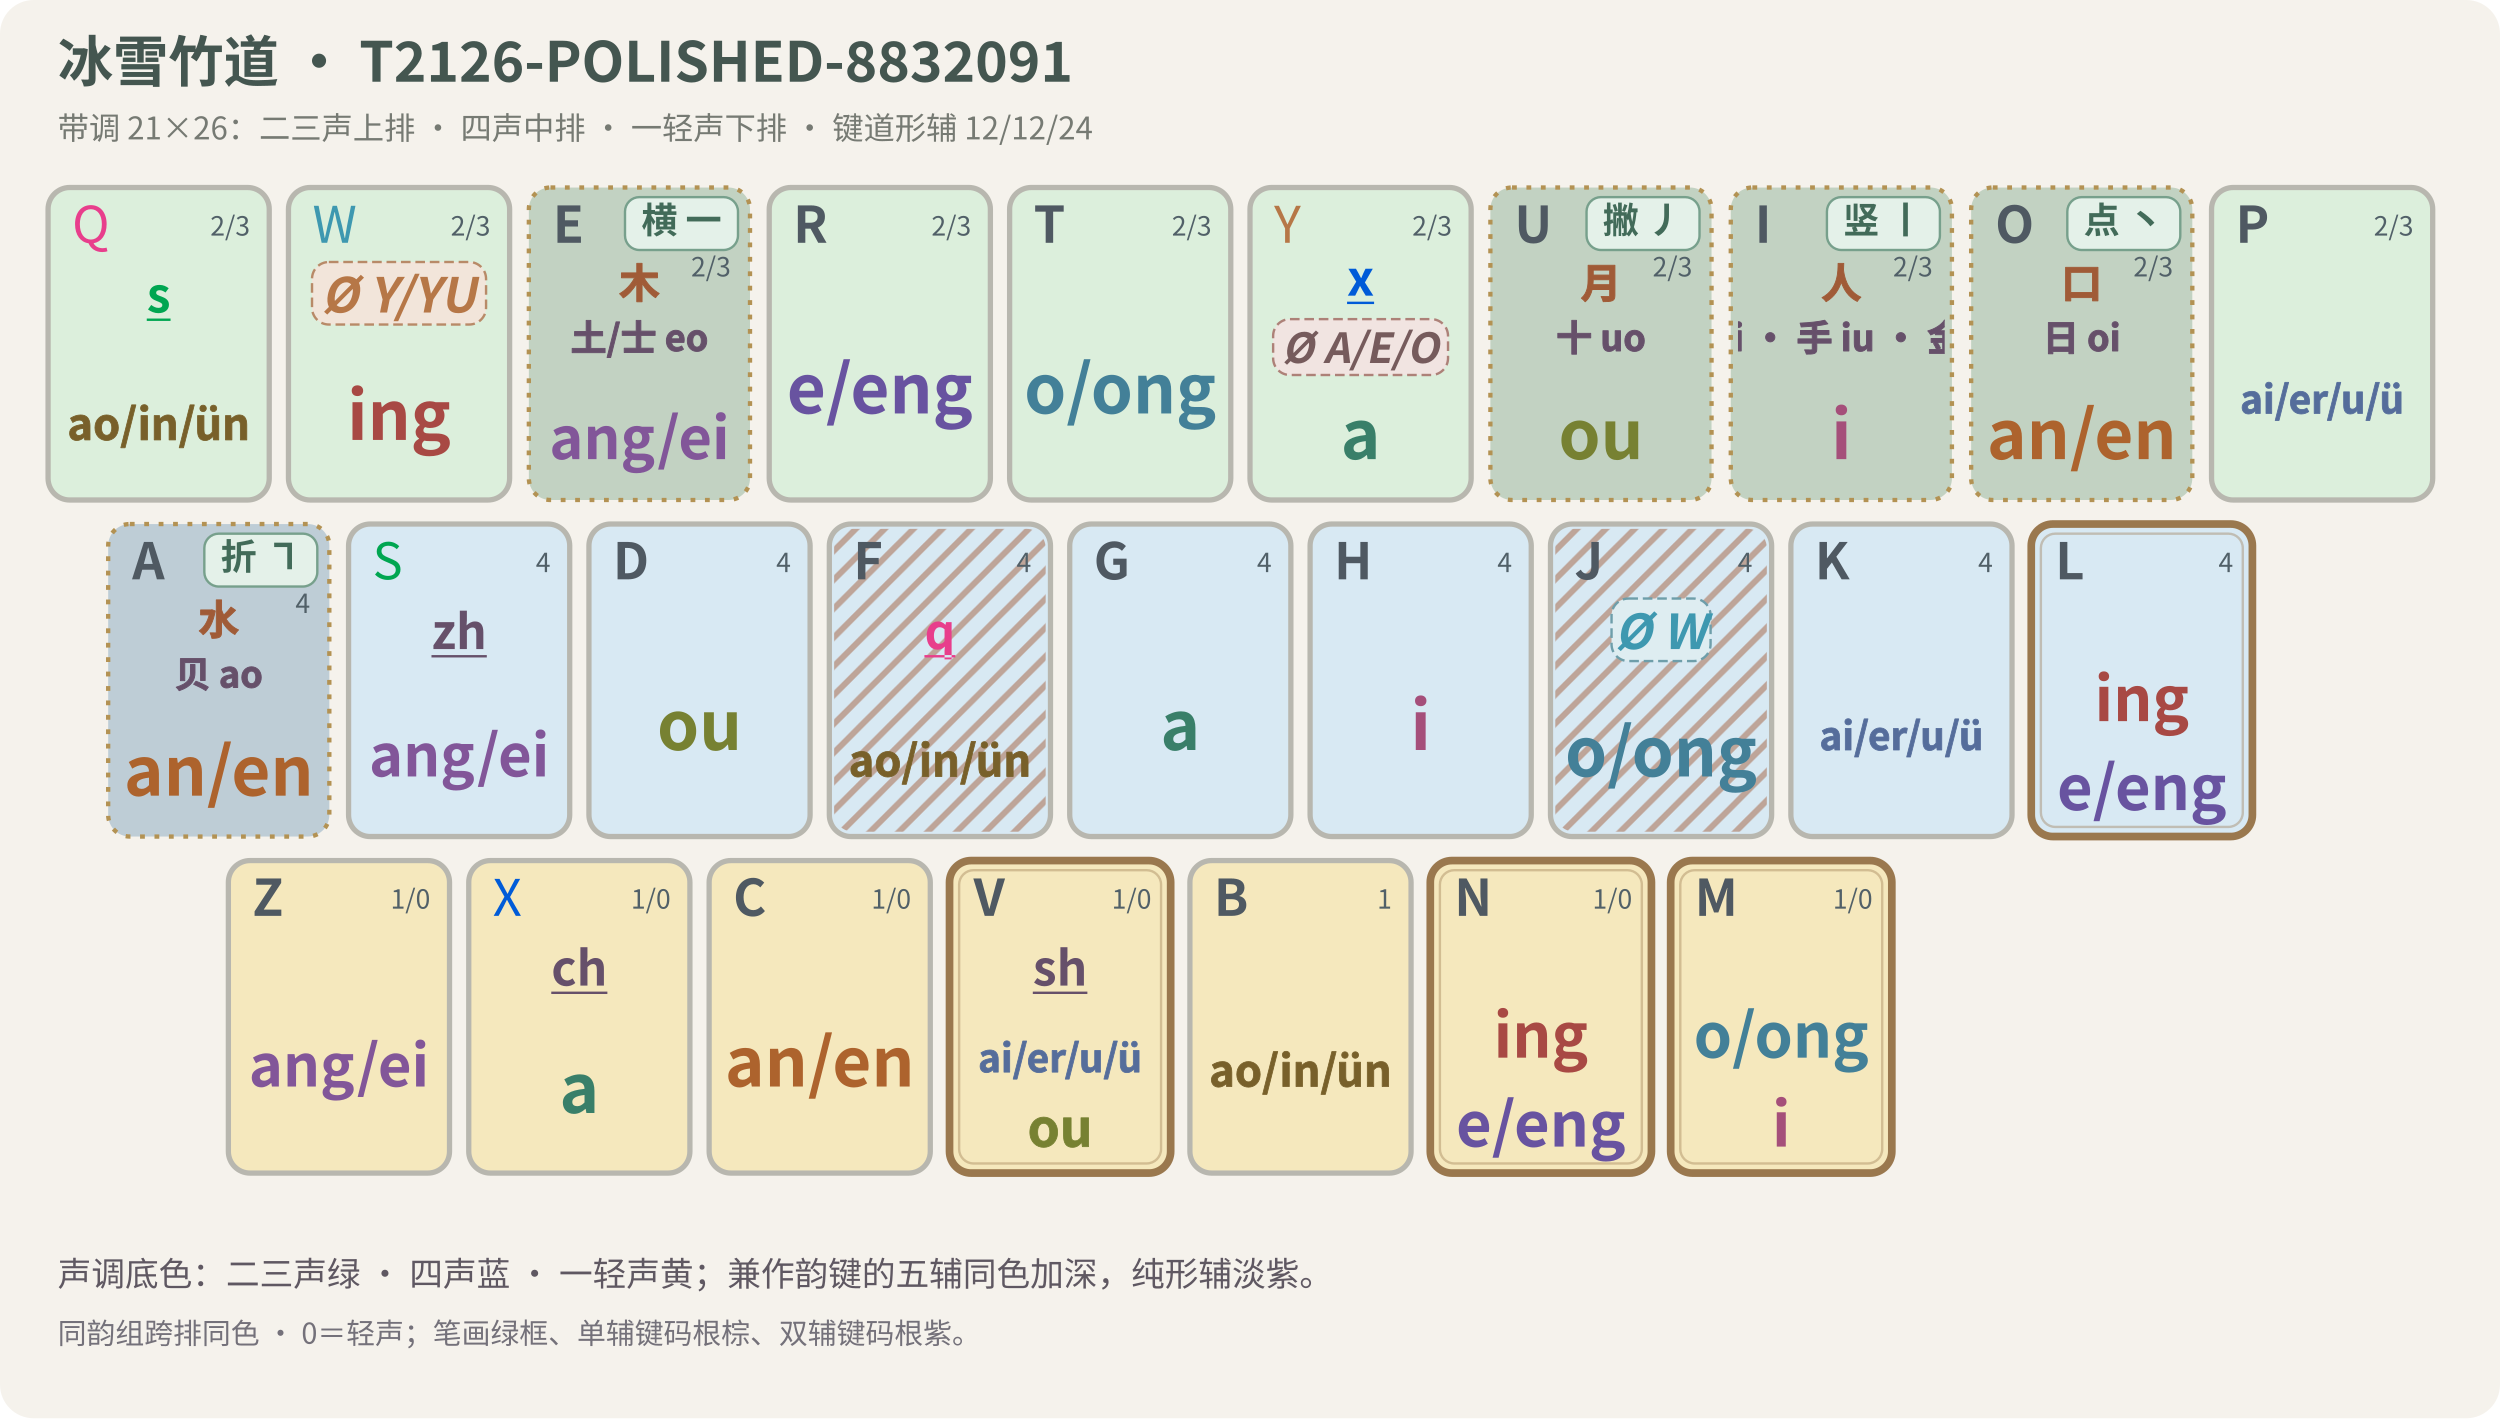
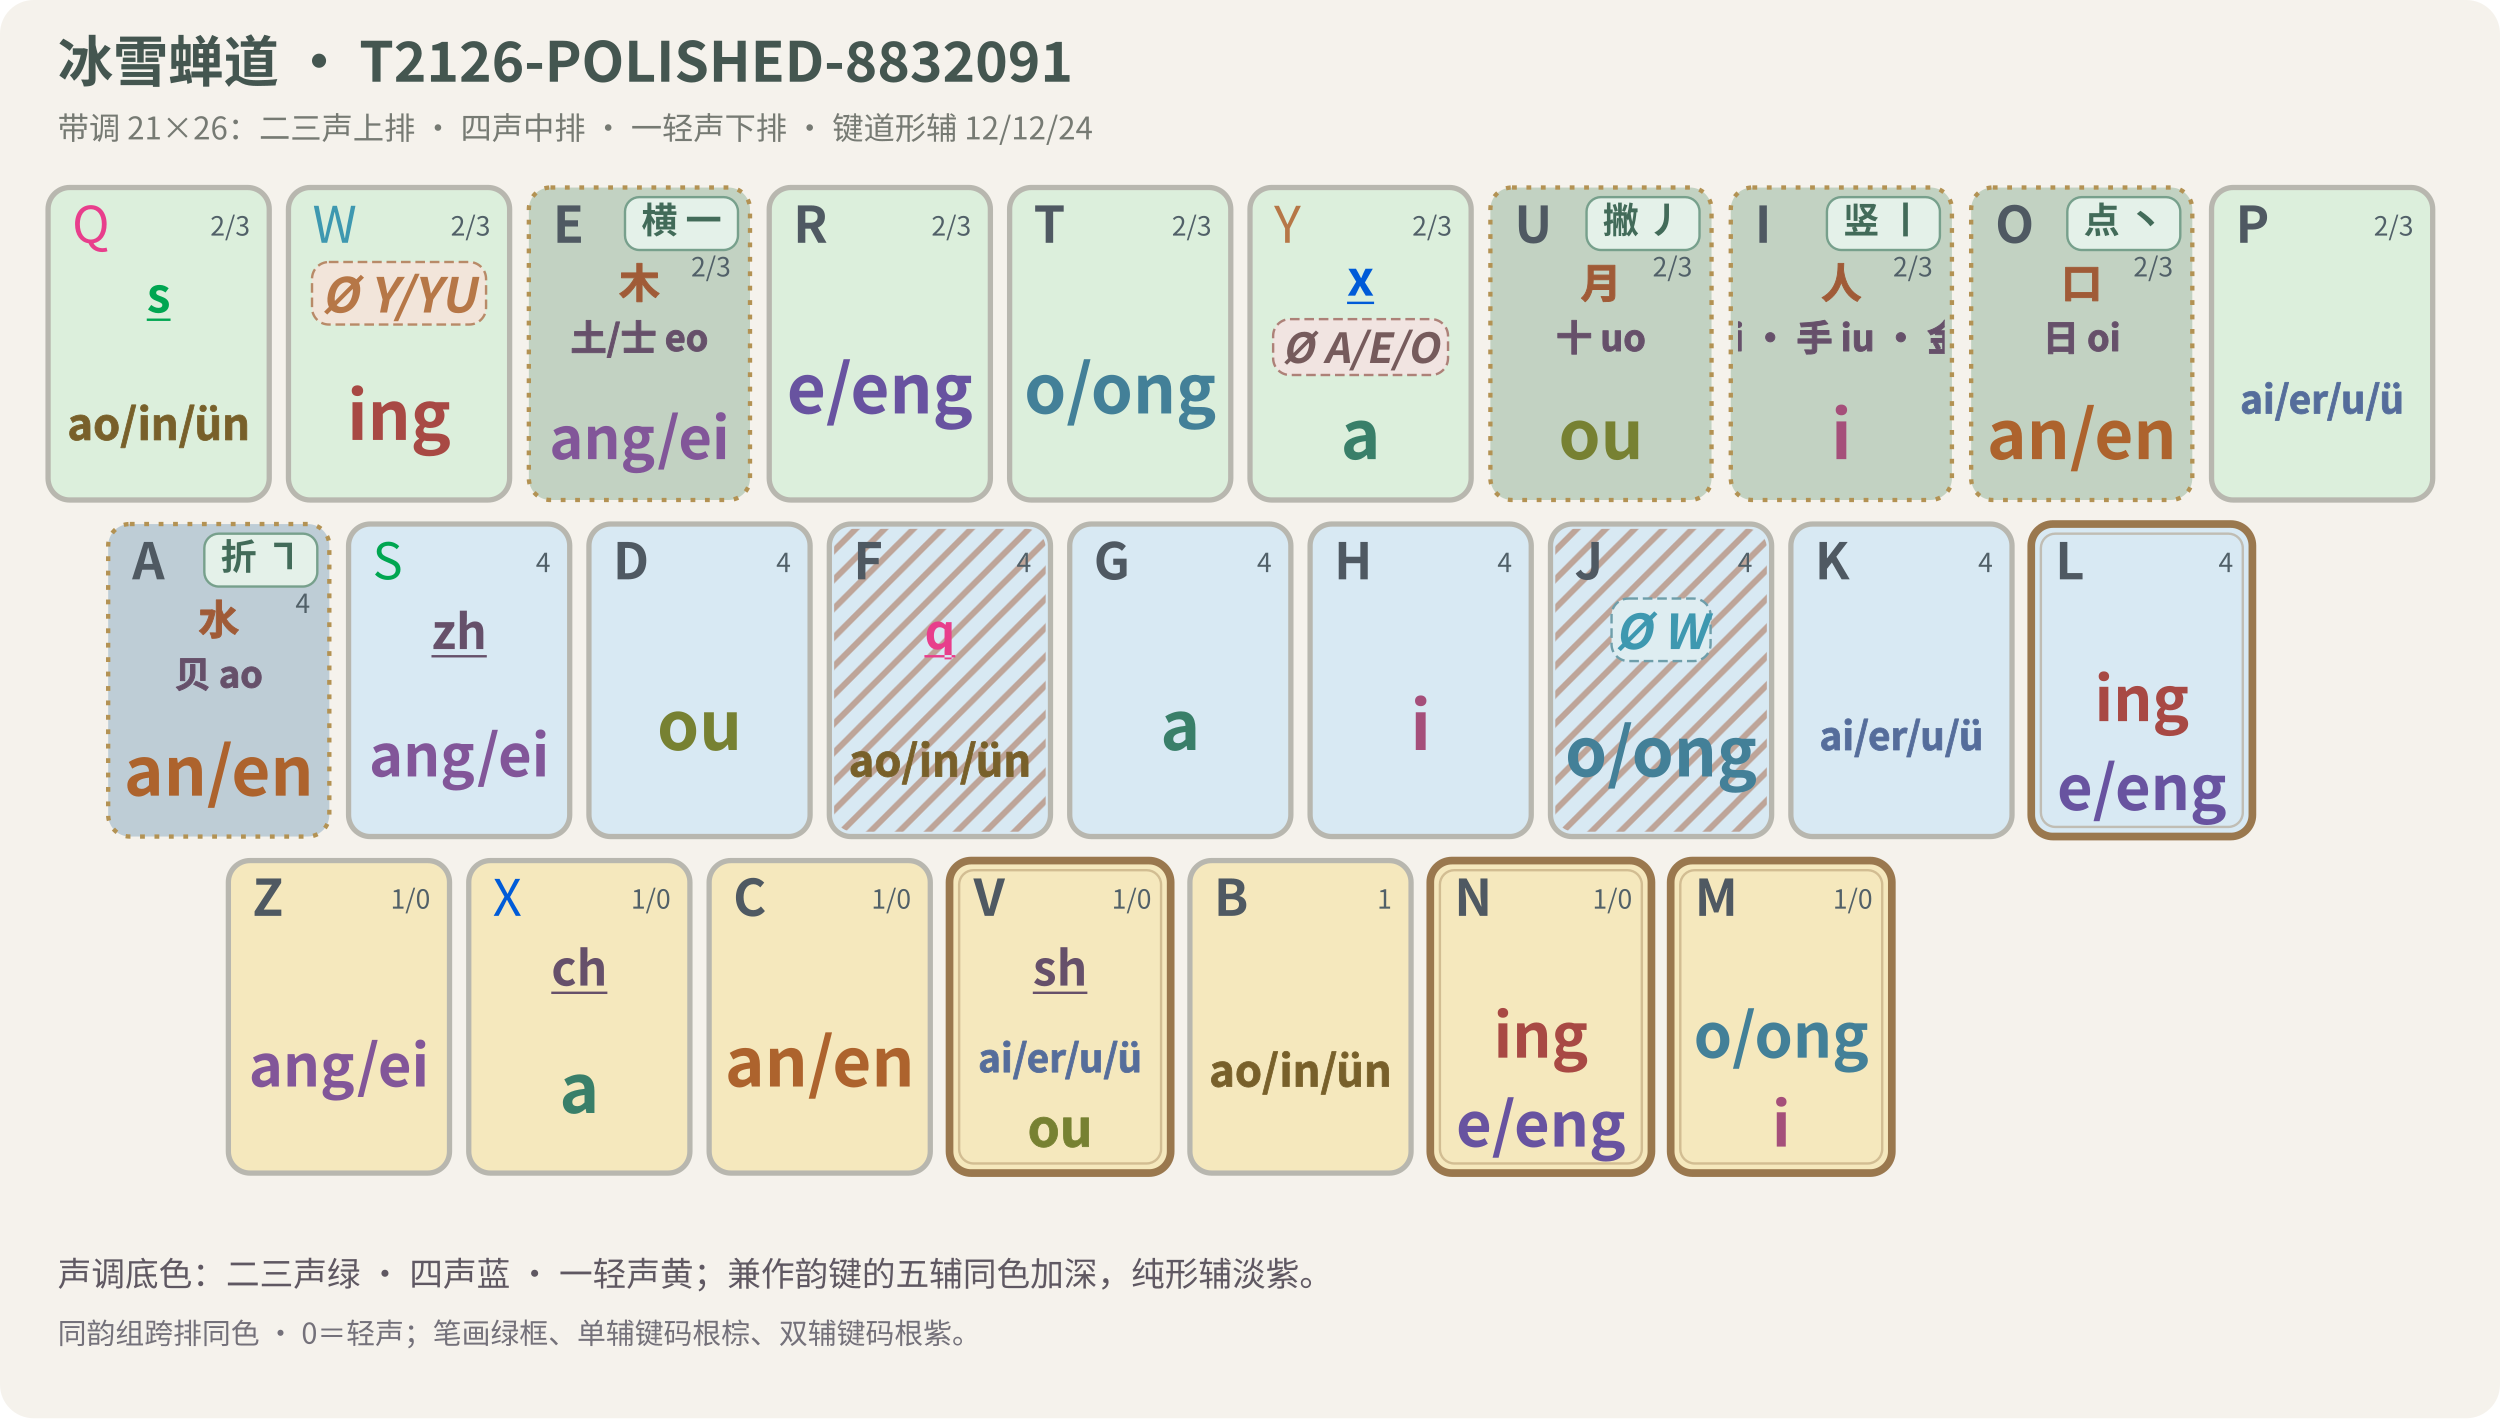
<svg xmlns="http://www.w3.org/2000/svg" class="keysvg nf4-keysvg" viewBox="0 0 1040 590" role="img" aria-labelledby="title desc">
  <defs>
    <pattern id="nf4-both" width="12" height="12" patternUnits="userSpaceOnUse">
      <rect width="12" height="12" fill="#fbfaf7" />
    </pattern>
    <pattern id="nf4-ionly" width="9" height="9" patternUnits="userSpaceOnUse">
      <rect width="9" height="9" fill="#e3eef4" />
      <path d="M2 0V9M7 0V9" stroke="#7399ad" stroke-opacity=".18" />
    </pattern>
    <pattern id="nf4-ronly" width="10" height="10" patternUnits="userSpaceOnUse">
      <rect width="10" height="10" fill="#f6ebd6" />
      <circle cx="3" cy="3" r="1.15" fill="#b39253" fill-opacity=".3" />
    </pattern>
    <pattern id="nf4-none" width="10" height="10" patternUnits="userSpaceOnUse">
      <rect width="10" height="10" fill="#eeece8" />
      <path d="M0 10L10 0" stroke="#aaa6a4" stroke-opacity=".14" />
    </pattern>
    <pattern id="nf4-multi" width="9" height="9" patternUnits="userSpaceOnUse">
      <rect width="9" height="9" fill="#f8efe2" />
      <path d="M-2 2L2-2M0 9L9 0M7 11L11 7" stroke="#9a784e" stroke-width="1.6" stroke-opacity=".27" />
    </pattern>
    <pattern id="nf4-anchor" width="12" height="12" patternUnits="userSpaceOnUse">
      <path d="M-3 3L3-3M0 12L12 0M9 15L15 9" stroke="#a05b37" stroke-width="2.5" stroke-opacity=".48" />
    </pattern>
  </defs>
  <rect width="1040" height="590" rx="14" fill="#f5f2ec" />
-   <text x="24" y="34" font-family="Microsoft YaHei UI, Noto Sans CJK SC, sans-serif" font-size="23" fill="#445650" text-anchor="start" font-weight="760">冰雪竹道 · T2126-POLISHED-8832091</text>
+   <text x="24" y="34" font-family="Microsoft YaHei UI, Noto Sans CJK SC, sans-serif" font-size="23" fill="#445650" text-anchor="start" font-weight="760">冰雪蝉道 · T2126-POLISHED-8832091</text>
  <text x="24" y="58" font-family="Microsoft YaHei UI, Noto Sans CJK SC, sans-serif" font-size="13" fill="#767a73" text-anchor="start" font-weight="500">带调 21×26：二三声上排 · 四声中排 · 一轻声下排 · 键道形辅 12/12/24</text>
  <g data-key="Q" data-role="sound" data-tone-region="23">
    <clipPath id="snow_zhudao-clip-0-0">
      <rect x="23" y="81" width="86" height="124" rx="7" />
    </clipPath>
    <rect x="20" y="78" width="92" height="130" rx="9" fill="#dcefdc" stroke="#b8b7af" stroke-width="2.2" />
    <g clip-path="url(#snow_zhudao-clip-0-0)">
      <text x="30" y="101" font-family="Microsoft YaHei UI, Noto Sans CJK SC, sans-serif" font-size="21" fill="#e83e8c" text-anchor="start" font-weight="500" data-key-label="true">Q</text>
      <text x="66" y="130" text-anchor="middle" font-family="Microsoft YaHei UI, Noto Sans CJK SC, sans-serif" font-size="20" font-weight="700" text-decoration="underline" fill="#00a651">s</text>
      <text x="104" y="98" text-anchor="end" font-family="Microsoft YaHei UI, Noto Sans CJK SC, sans-serif" font-size="11" fill="#516068" data-tones="23">2/3</text>
      <text x="66" y="183" font-family="Microsoft YaHei UI, Noto Sans CJK SC, sans-serif" font-size="18.056" fill="#78602a" text-anchor="middle" font-weight="800" data-final="ao/in/ün" paint-order="stroke" stroke="#78602a" stroke-width="0.35" stroke-linejoin="round">ao/in/ün</text>
    </g>
  </g>
  <g data-key="W" data-role="sound" data-tone-region="23">
    <clipPath id="snow_zhudao-clip-0-1">
      <rect x="123" y="81" width="86" height="124" rx="7" />
    </clipPath>
    <rect x="120" y="78" width="92" height="130" rx="9" fill="#dcefdc" stroke="#b8b7af" stroke-width="2.2" />
    <g clip-path="url(#snow_zhudao-clip-0-1)">
      <text x="130" y="101" font-family="Microsoft YaHei UI, Noto Sans CJK SC, sans-serif" font-size="21" fill="#3e98b0" text-anchor="start" font-weight="500" data-key-label="true">W</text>
      <rect x="129.8" y="109" width="72.4" height="26" rx="7" fill="#f2e5da" stroke="#b88a68" stroke-dasharray="4 2" />
      <text x="166" y="130" text-anchor="middle" font-family="Microsoft YaHei UI, Noto Sans CJK SC, sans-serif" font-size="20" font-weight="700" font-style="italic" fill="#b67747">Ø Y/YU</text>
      <text x="204" y="98" text-anchor="end" font-family="Microsoft YaHei UI, Noto Sans CJK SC, sans-serif" font-size="11" fill="#516068" data-tones="23">2/3</text>
      <text x="166" y="183" font-family="Microsoft YaHei UI, Noto Sans CJK SC, sans-serif" font-size="28" fill="#a84944" text-anchor="middle" font-weight="600" data-final="ing">ing</text>
    </g>
  </g>
  <g data-key="E" data-role="rhyme-auxiliary" data-tone-region="23">
    <clipPath id="snow_zhudao-clip-0-2">
      <rect x="223" y="81" width="86" height="124" rx="7" />
    </clipPath>
    <rect x="220" y="78" width="92" height="130" rx="9" fill="#c2d2c2" stroke="#b39253" stroke-width="1.8" stroke-dasharray="2 4" />
    <g clip-path="url(#snow_zhudao-clip-0-2)">
      <text x="230" y="101" font-family="Microsoft YaHei UI, Noto Sans CJK SC, sans-serif" font-size="21" fill="#4f5962" text-anchor="start" font-weight="800" data-key-label="true">E</text>
      <g data-aux-badge="stroke">
        <rect x="260" y="82" width="47" height="22" rx="6" fill="#e4f1e9" stroke="#77a08c" />
        <text x="283.5" y="97" font-family="Microsoft YaHei UI, Noto Sans CJK SC, sans-serif" font-size="15" fill="#426b59" text-anchor="middle" font-weight="750" data-aux-kind="stroke">横 一</text>
      </g>
      <text x="266" y="124" font-family="Microsoft YaHei UI, Noto Sans CJK SC, sans-serif" font-size="17" fill="#a05b37" text-anchor="middle" font-weight="800" data-aux-kind="single-root" paint-order="stroke" stroke="#a05b37" stroke-width="0.4" stroke-linejoin="round">木</text>
      <text x="266" y="146" font-family="Microsoft YaHei UI, Noto Sans CJK SC, sans-serif" font-size="15" fill="#66506a" text-anchor="middle" font-weight="800" data-aux-kind="double-root" paint-order="stroke" stroke="#66506a" stroke-width="0.4" stroke-linejoin="round">土/士 eo</text>
      <text x="304" y="115" text-anchor="end" font-family="Microsoft YaHei UI, Noto Sans CJK SC, sans-serif" font-size="11" fill="#516068" data-tones="23">2/3</text>
      <text x="266" y="191" font-family="Microsoft YaHei UI, Noto Sans CJK SC, sans-serif" font-size="24.074" fill="#825699" text-anchor="middle" font-weight="600" data-final="ang/ei">ang/ei</text>
    </g>
  </g>
  <g data-key="R" data-role="sound" data-tone-region="23">
    <clipPath id="snow_zhudao-clip-0-3">
      <rect x="323" y="81" width="86" height="124" rx="7" />
    </clipPath>
    <rect x="320" y="78" width="92" height="130" rx="9" fill="#dcefdc" stroke="#b8b7af" stroke-width="2.2" />
    <g clip-path="url(#snow_zhudao-clip-0-3)">
      <text x="330" y="101" font-family="Microsoft YaHei UI, Noto Sans CJK SC, sans-serif" font-size="21" fill="#4f5962" text-anchor="start" font-weight="800" data-key-label="true">R</text>
      <text x="404" y="98" text-anchor="end" font-family="Microsoft YaHei UI, Noto Sans CJK SC, sans-serif" font-size="11" fill="#516068" data-tones="23">2/3</text>
      <text x="366" y="172" font-family="Microsoft YaHei UI, Noto Sans CJK SC, sans-serif" font-size="28" fill="#6853a0" text-anchor="middle" font-weight="600" data-final="e/eng">e/eng</text>
    </g>
  </g>
  <g data-key="T" data-role="sound" data-tone-region="23">
    <clipPath id="snow_zhudao-clip-0-4">
      <rect x="423" y="81" width="86" height="124" rx="7" />
    </clipPath>
    <rect x="420" y="78" width="92" height="130" rx="9" fill="#dcefdc" stroke="#b8b7af" stroke-width="2.2" />
    <g clip-path="url(#snow_zhudao-clip-0-4)">
      <text x="430" y="101" font-family="Microsoft YaHei UI, Noto Sans CJK SC, sans-serif" font-size="21" fill="#4f5962" text-anchor="start" font-weight="800" data-key-label="true">T</text>
      <text x="504" y="98" text-anchor="end" font-family="Microsoft YaHei UI, Noto Sans CJK SC, sans-serif" font-size="11" fill="#516068" data-tones="23">2/3</text>
      <text x="466" y="172" font-family="Microsoft YaHei UI, Noto Sans CJK SC, sans-serif" font-size="28" fill="#438098" text-anchor="middle" font-weight="600" data-final="o/ong">o/ong</text>
    </g>
  </g>
  <g data-key="Y" data-role="sound" data-tone-region="23">
    <clipPath id="snow_zhudao-clip-0-5">
      <rect x="523" y="81" width="86" height="124" rx="7" />
    </clipPath>
    <rect x="520" y="78" width="92" height="130" rx="9" fill="#dcefdc" stroke="#b8b7af" stroke-width="2.2" />
    <g clip-path="url(#snow_zhudao-clip-0-5)">
      <text x="530" y="101" font-family="Microsoft YaHei UI, Noto Sans CJK SC, sans-serif" font-size="21" fill="#b67747" text-anchor="start" font-weight="500" data-key-label="true">Y</text>
      <text x="566" y="123" text-anchor="middle" font-family="Microsoft YaHei UI, Noto Sans CJK SC, sans-serif" font-size="20" font-weight="700" text-decoration="underline" fill="#005bd8">x</text>
      <rect x="529.621" y="132.759" width="72.759" height="23.241" rx="7" fill="#f1e4e1" stroke="#ad8178" stroke-dasharray="4 2" />
      <text x="566" y="151" text-anchor="middle" font-family="Microsoft YaHei UI, Noto Sans CJK SC, sans-serif" font-size="17.241" font-weight="700" font-style="italic" fill="#765b5c">Ø A/E/O</text>
      <text x="604" y="98" text-anchor="end" font-family="Microsoft YaHei UI, Noto Sans CJK SC, sans-serif" font-size="11" fill="#516068" data-tones="23">2/3</text>
      <text x="566" y="191" font-family="Microsoft YaHei UI, Noto Sans CJK SC, sans-serif" font-size="28" fill="#397f69" text-anchor="middle" font-weight="600" data-final="a">a</text>
    </g>
  </g>
  <g data-key="U" data-role="rhyme-auxiliary" data-tone-region="23">
    <clipPath id="snow_zhudao-clip-0-6">
      <rect x="623" y="81" width="86" height="124" rx="7" />
    </clipPath>
    <rect x="620" y="78" width="92" height="130" rx="9" fill="#c2d2c2" stroke="#b39253" stroke-width="1.8" stroke-dasharray="2 4" />
    <g clip-path="url(#snow_zhudao-clip-0-6)">
      <text x="630" y="101" font-family="Microsoft YaHei UI, Noto Sans CJK SC, sans-serif" font-size="21" fill="#4f5962" text-anchor="start" font-weight="800" data-key-label="true">U</text>
      <g data-aux-badge="stroke">
        <rect x="660" y="82" width="47" height="22" rx="6" fill="#e4f1e9" stroke="#77a08c" />
        <text x="683.5" y="97" font-family="Microsoft YaHei UI, Noto Sans CJK SC, sans-serif" font-size="15" fill="#426b59" text-anchor="middle" font-weight="750" data-aux-kind="stroke">撇 丿</text>
      </g>
      <text x="666" y="124" font-family="Microsoft YaHei UI, Noto Sans CJK SC, sans-serif" font-size="17" fill="#a05b37" text-anchor="middle" font-weight="800" data-aux-kind="single-root" paint-order="stroke" stroke="#a05b37" stroke-width="0.4" stroke-linejoin="round">月</text>
      <text x="666" y="146" font-family="Microsoft YaHei UI, Noto Sans CJK SC, sans-serif" font-size="15" fill="#66506a" text-anchor="middle" font-weight="800" data-aux-kind="double-root" paint-order="stroke" stroke="#66506a" stroke-width="0.4" stroke-linejoin="round">十 uo</text>
      <text x="704" y="115" text-anchor="end" font-family="Microsoft YaHei UI, Noto Sans CJK SC, sans-serif" font-size="11" fill="#516068" data-tones="23">2/3</text>
      <text x="666" y="191" font-family="Microsoft YaHei UI, Noto Sans CJK SC, sans-serif" font-size="28" fill="#778132" text-anchor="middle" font-weight="600" data-final="ou">ou</text>
    </g>
  </g>
  <g data-key="I" data-role="rhyme-auxiliary" data-tone-region="23">
    <clipPath id="snow_zhudao-clip-0-7">
      <rect x="723" y="81" width="86" height="124" rx="7" />
    </clipPath>
    <rect x="720" y="78" width="92" height="130" rx="9" fill="#c2d2c2" stroke="#b39253" stroke-width="1.8" stroke-dasharray="2 4" />
    <g clip-path="url(#snow_zhudao-clip-0-7)">
      <text x="730" y="101" font-family="Microsoft YaHei UI, Noto Sans CJK SC, sans-serif" font-size="21" fill="#4f5962" text-anchor="start" font-weight="800" data-key-label="true">I</text>
      <g data-aux-badge="stroke">
        <rect x="760" y="82" width="47" height="22" rx="6" fill="#e4f1e9" stroke="#77a08c" />
        <text x="783.5" y="97" font-family="Microsoft YaHei UI, Noto Sans CJK SC, sans-serif" font-size="15" fill="#426b59" text-anchor="middle" font-weight="750" data-aux-kind="stroke">竖 丨</text>
      </g>
      <text x="766" y="124" font-family="Microsoft YaHei UI, Noto Sans CJK SC, sans-serif" font-size="17" fill="#a05b37" text-anchor="middle" font-weight="800" data-aux-kind="single-root" paint-order="stroke" stroke="#a05b37" stroke-width="0.4" stroke-linejoin="round">人</text>
      <text x="766" y="146" font-family="Microsoft YaHei UI, Noto Sans CJK SC, sans-serif" font-size="15" fill="#66506a" text-anchor="middle" font-weight="800" data-aux-kind="double-root" textLength="76" lengthAdjust="spacingAndGlyphs" paint-order="stroke" stroke="#66506a" stroke-width="0.4" stroke-linejoin="round">艹 ii · 手 iu · 金 io</text>
      <text x="804" y="115" text-anchor="end" font-family="Microsoft YaHei UI, Noto Sans CJK SC, sans-serif" font-size="11" fill="#516068" data-tones="23">2/3</text>
      <text x="766" y="191" font-family="Microsoft YaHei UI, Noto Sans CJK SC, sans-serif" font-size="28" fill="#a54f7a" text-anchor="middle" font-weight="600" data-final="i">i</text>
    </g>
  </g>
  <g data-key="O" data-role="rhyme-auxiliary" data-tone-region="23">
    <clipPath id="snow_zhudao-clip-0-8">
      <rect x="823" y="81" width="86" height="124" rx="7" />
    </clipPath>
    <rect x="820" y="78" width="92" height="130" rx="9" fill="#c2d2c2" stroke="#b39253" stroke-width="1.8" stroke-dasharray="2 4" />
    <g clip-path="url(#snow_zhudao-clip-0-8)">
      <text x="830" y="101" font-family="Microsoft YaHei UI, Noto Sans CJK SC, sans-serif" font-size="21" fill="#4f5962" text-anchor="start" font-weight="800" data-key-label="true">O</text>
      <g data-aux-badge="stroke">
        <rect x="860" y="82" width="47" height="22" rx="6" fill="#e4f1e9" stroke="#77a08c" />
        <text x="883.5" y="97" font-family="Microsoft YaHei UI, Noto Sans CJK SC, sans-serif" font-size="15" fill="#426b59" text-anchor="middle" font-weight="750" data-aux-kind="stroke">点 丶</text>
      </g>
      <text x="866" y="124" font-family="Microsoft YaHei UI, Noto Sans CJK SC, sans-serif" font-size="17" fill="#a05b37" text-anchor="middle" font-weight="800" data-aux-kind="single-root" paint-order="stroke" stroke="#a05b37" stroke-width="0.4" stroke-linejoin="round">口</text>
      <text x="866" y="146" font-family="Microsoft YaHei UI, Noto Sans CJK SC, sans-serif" font-size="15" fill="#66506a" text-anchor="middle" font-weight="800" data-aux-kind="double-root" paint-order="stroke" stroke="#66506a" stroke-width="0.4" stroke-linejoin="round">日 oi</text>
      <text x="904" y="115" text-anchor="end" font-family="Microsoft YaHei UI, Noto Sans CJK SC, sans-serif" font-size="11" fill="#516068" data-tones="23">2/3</text>
      <text x="866" y="191" font-family="Microsoft YaHei UI, Noto Sans CJK SC, sans-serif" font-size="28" fill="#ad632d" text-anchor="middle" font-weight="600" data-final="an/en">an/en</text>
    </g>
  </g>
  <g data-key="P" data-role="sound" data-tone-region="23">
    <clipPath id="snow_zhudao-clip-0-9">
      <rect x="923" y="81" width="86" height="124" rx="7" />
    </clipPath>
    <rect x="920" y="78" width="92" height="130" rx="9" fill="#dcefdc" stroke="#b8b7af" stroke-width="2.2" />
    <g clip-path="url(#snow_zhudao-clip-0-9)">
      <text x="930" y="101" font-family="Microsoft YaHei UI, Noto Sans CJK SC, sans-serif" font-size="21" fill="#4f5962" text-anchor="start" font-weight="800" data-key-label="true">P</text>
      <text x="1004" y="98" text-anchor="end" font-family="Microsoft YaHei UI, Noto Sans CJK SC, sans-serif" font-size="11" fill="#516068" data-tones="23">2/3</text>
      <text x="966" y="172" font-family="Microsoft YaHei UI, Noto Sans CJK SC, sans-serif" font-size="16.049" fill="#556d9b" text-anchor="middle" font-weight="800" data-final="ai/er/u/ü" paint-order="stroke" stroke="#556d9b" stroke-width="0.35" stroke-linejoin="round">ai/er/u/ü</text>
    </g>
  </g>
  <g data-key="A" data-role="rhyme-auxiliary" data-tone-region="4">
    <clipPath id="snow_zhudao-clip-1-0">
      <rect x="48" y="221" width="86" height="124" rx="7" />
    </clipPath>
    <rect x="45" y="218" width="92" height="130" rx="9" fill="#becdd6" stroke="#b39253" stroke-width="1.8" stroke-dasharray="2 4" />
    <g clip-path="url(#snow_zhudao-clip-1-0)">
      <text x="55" y="241" font-family="Microsoft YaHei UI, Noto Sans CJK SC, sans-serif" font-size="21" fill="#4f5962" text-anchor="start" font-weight="800" data-key-label="true">A</text>
      <g data-aux-badge="stroke">
        <rect x="85" y="222" width="47" height="22" rx="6" fill="#e4f1e9" stroke="#77a08c" />
        <text x="108.5" y="237" font-family="Microsoft YaHei UI, Noto Sans CJK SC, sans-serif" font-size="15" fill="#426b59" text-anchor="middle" font-weight="750" data-aux-kind="stroke">折 ㇕</text>
      </g>
      <text x="91" y="264" font-family="Microsoft YaHei UI, Noto Sans CJK SC, sans-serif" font-size="17" fill="#a05b37" text-anchor="middle" font-weight="800" data-aux-kind="single-root" paint-order="stroke" stroke="#a05b37" stroke-width="0.4" stroke-linejoin="round">水</text>
      <text x="91" y="286" font-family="Microsoft YaHei UI, Noto Sans CJK SC, sans-serif" font-size="15" fill="#66506a" text-anchor="middle" font-weight="800" data-aux-kind="double-root" paint-order="stroke" stroke="#66506a" stroke-width="0.4" stroke-linejoin="round">贝 ao</text>
      <text x="129" y="255" text-anchor="end" font-family="Microsoft YaHei UI, Noto Sans CJK SC, sans-serif" font-size="11" fill="#516068" data-tones="4">4</text>
      <text x="91" y="331" font-family="Microsoft YaHei UI, Noto Sans CJK SC, sans-serif" font-size="28" fill="#ad632d" text-anchor="middle" font-weight="600" data-final="an/en">an/en</text>
    </g>
  </g>
  <g data-key="S" data-role="sound" data-tone-region="4">
    <clipPath id="snow_zhudao-clip-1-1">
      <rect x="148" y="221" width="86" height="124" rx="7" />
    </clipPath>
    <rect x="145" y="218" width="92" height="130" rx="9" fill="#d8e9f3" stroke="#b8b7af" stroke-width="2.2" />
    <g clip-path="url(#snow_zhudao-clip-1-1)">
      <text x="155" y="241" font-family="Microsoft YaHei UI, Noto Sans CJK SC, sans-serif" font-size="21" fill="#00a651" text-anchor="start" font-weight="500" data-key-label="true">S</text>
      <text x="191" y="270" text-anchor="middle" font-family="Microsoft YaHei UI, Noto Sans CJK SC, sans-serif" font-size="20" font-weight="700" text-decoration="underline" fill="#66506a">zh</text>
      <text x="229" y="238" text-anchor="end" font-family="Microsoft YaHei UI, Noto Sans CJK SC, sans-serif" font-size="11" fill="#516068" data-tones="4">4</text>
      <text x="191" y="323" font-family="Microsoft YaHei UI, Noto Sans CJK SC, sans-serif" font-size="24.074" fill="#825699" text-anchor="middle" font-weight="600" data-final="ang/ei">ang/ei</text>
    </g>
  </g>
  <g data-key="D" data-role="sound" data-tone-region="4">
    <clipPath id="snow_zhudao-clip-1-2">
      <rect x="248" y="221" width="86" height="124" rx="7" />
    </clipPath>
    <rect x="245" y="218" width="92" height="130" rx="9" fill="#d8e9f3" stroke="#b8b7af" stroke-width="2.2" />
    <g clip-path="url(#snow_zhudao-clip-1-2)">
      <text x="255" y="241" font-family="Microsoft YaHei UI, Noto Sans CJK SC, sans-serif" font-size="21" fill="#4f5962" text-anchor="start" font-weight="800" data-key-label="true">D</text>
      <text x="329" y="238" text-anchor="end" font-family="Microsoft YaHei UI, Noto Sans CJK SC, sans-serif" font-size="11" fill="#516068" data-tones="4">4</text>
      <text x="291" y="312" font-family="Microsoft YaHei UI, Noto Sans CJK SC, sans-serif" font-size="28" fill="#778132" text-anchor="middle" font-weight="600" data-final="ou">ou</text>
    </g>
  </g>
  <g data-key="F" data-role="sound" data-tone-region="4">
    <clipPath id="snow_zhudao-clip-1-3">
      <rect x="348" y="221" width="86" height="124" rx="7" />
    </clipPath>
    <rect x="345" y="218" width="92" height="130" rx="9" fill="#d8e9f3" stroke="#b8b7af" stroke-width="2.2" />
    <rect x="347" y="220" width="88" height="126" rx="8" fill="url(#nf4-anchor)" pointer-events="none" />
    <g clip-path="url(#snow_zhudao-clip-1-3)">
      <text x="355" y="241" font-family="Microsoft YaHei UI, Noto Sans CJK SC, sans-serif" font-size="21" fill="#4f5962" text-anchor="start" font-weight="800" data-key-label="true">F</text>
      <text x="391" y="270" text-anchor="middle" font-family="Microsoft YaHei UI, Noto Sans CJK SC, sans-serif" font-size="20" font-weight="700" text-decoration="underline" fill="#e83e8c">q</text>
      <text x="429" y="238" text-anchor="end" font-family="Microsoft YaHei UI, Noto Sans CJK SC, sans-serif" font-size="11" fill="#516068" data-tones="4">4</text>
      <text x="391" y="323" font-family="Microsoft YaHei UI, Noto Sans CJK SC, sans-serif" font-size="18.056" fill="#78602a" text-anchor="middle" font-weight="800" data-final="ao/in/ün" paint-order="stroke" stroke="#78602a" stroke-width="0.35" stroke-linejoin="round">ao/in/ün</text>
    </g>
  </g>
  <g data-key="G" data-role="sound" data-tone-region="4">
    <clipPath id="snow_zhudao-clip-1-4">
      <rect x="448" y="221" width="86" height="124" rx="7" />
    </clipPath>
    <rect x="445" y="218" width="92" height="130" rx="9" fill="#d8e9f3" stroke="#b8b7af" stroke-width="2.2" />
    <g clip-path="url(#snow_zhudao-clip-1-4)">
      <text x="455" y="241" font-family="Microsoft YaHei UI, Noto Sans CJK SC, sans-serif" font-size="21" fill="#4f5962" text-anchor="start" font-weight="800" data-key-label="true">G</text>
      <text x="529" y="238" text-anchor="end" font-family="Microsoft YaHei UI, Noto Sans CJK SC, sans-serif" font-size="11" fill="#516068" data-tones="4">4</text>
      <text x="491" y="312" font-family="Microsoft YaHei UI, Noto Sans CJK SC, sans-serif" font-size="28" fill="#397f69" text-anchor="middle" font-weight="600" data-final="a">a</text>
    </g>
  </g>
  <g data-key="H" data-role="sound" data-tone-region="4">
    <clipPath id="snow_zhudao-clip-1-5">
      <rect x="548" y="221" width="86" height="124" rx="7" />
    </clipPath>
    <rect x="545" y="218" width="92" height="130" rx="9" fill="#d8e9f3" stroke="#b8b7af" stroke-width="2.2" />
    <g clip-path="url(#snow_zhudao-clip-1-5)">
      <text x="555" y="241" font-family="Microsoft YaHei UI, Noto Sans CJK SC, sans-serif" font-size="21" fill="#4f5962" text-anchor="start" font-weight="800" data-key-label="true">H</text>
      <text x="629" y="238" text-anchor="end" font-family="Microsoft YaHei UI, Noto Sans CJK SC, sans-serif" font-size="11" fill="#516068" data-tones="4">4</text>
      <text x="591" y="312" font-family="Microsoft YaHei UI, Noto Sans CJK SC, sans-serif" font-size="28" fill="#a54f7a" text-anchor="middle" font-weight="600" data-final="i">i</text>
    </g>
  </g>
  <g data-key="J" data-role="sound" data-tone-region="4">
    <clipPath id="snow_zhudao-clip-1-6">
      <rect x="648" y="221" width="86" height="124" rx="7" />
    </clipPath>
    <rect x="645" y="218" width="92" height="130" rx="9" fill="#d8e9f3" stroke="#b8b7af" stroke-width="2.2" />
    <rect x="647" y="220" width="88" height="126" rx="8" fill="url(#nf4-anchor)" pointer-events="none" />
    <g clip-path="url(#snow_zhudao-clip-1-6)">
      <text x="655" y="241" font-family="Microsoft YaHei UI, Noto Sans CJK SC, sans-serif" font-size="21" fill="#4f5962" text-anchor="start" font-weight="800" data-key-label="true">J</text>
      <rect x="670.4" y="249" width="41.2" height="26" rx="7" fill="#deedf1" stroke="#6e9eaa" stroke-dasharray="4 2" />
      <text x="691" y="270" text-anchor="middle" font-family="Microsoft YaHei UI, Noto Sans CJK SC, sans-serif" font-size="20" font-weight="700" font-style="italic" fill="#3e98b0">Ø W</text>
      <text x="729" y="238" text-anchor="end" font-family="Microsoft YaHei UI, Noto Sans CJK SC, sans-serif" font-size="11" fill="#516068" data-tones="4">4</text>
      <text x="691" y="323" font-family="Microsoft YaHei UI, Noto Sans CJK SC, sans-serif" font-size="28" fill="#438098" text-anchor="middle" font-weight="600" data-final="o/ong">o/ong</text>
    </g>
  </g>
  <g data-key="K" data-role="sound" data-tone-region="4">
    <clipPath id="snow_zhudao-clip-1-7">
      <rect x="748" y="221" width="86" height="124" rx="7" />
    </clipPath>
    <rect x="745" y="218" width="92" height="130" rx="9" fill="#d8e9f3" stroke="#b8b7af" stroke-width="2.2" />
    <g clip-path="url(#snow_zhudao-clip-1-7)">
      <text x="755" y="241" font-family="Microsoft YaHei UI, Noto Sans CJK SC, sans-serif" font-size="21" fill="#4f5962" text-anchor="start" font-weight="800" data-key-label="true">K</text>
      <text x="829" y="238" text-anchor="end" font-family="Microsoft YaHei UI, Noto Sans CJK SC, sans-serif" font-size="11" fill="#516068" data-tones="4">4</text>
      <text x="791" y="312" font-family="Microsoft YaHei UI, Noto Sans CJK SC, sans-serif" font-size="16.049" fill="#556d9b" text-anchor="middle" font-weight="800" data-final="ai/er/u/ü" paint-order="stroke" stroke="#556d9b" stroke-width="0.35" stroke-linejoin="round">ai/er/u/ü</text>
    </g>
  </g>
  <g data-key="L" data-role="sound" data-multi="true" data-tone-region="4">
    <clipPath id="snow_zhudao-clip-1-8">
      <rect x="848" y="221" width="86" height="124" rx="7" />
    </clipPath>
    <rect x="845" y="218" width="92" height="130" rx="9" fill="#d8e9f3" stroke="#9a784e" stroke-width="3.2" />
    <rect x="849" y="222" width="84" height="122" rx="6" fill="none" stroke="#9a784e" stroke-opacity=".38" />
    <g clip-path="url(#snow_zhudao-clip-1-8)">
      <text x="855" y="241" font-family="Microsoft YaHei UI, Noto Sans CJK SC, sans-serif" font-size="21" fill="#4f5962" text-anchor="start" font-weight="800" data-key-label="true">L</text>
      <text x="929" y="238" text-anchor="end" font-family="Microsoft YaHei UI, Noto Sans CJK SC, sans-serif" font-size="11" fill="#516068" data-tones="4">4</text>
      <text x="891" y="300" font-family="Microsoft YaHei UI, Noto Sans CJK SC, sans-serif" font-size="25.53" fill="#a84944" text-anchor="middle" font-weight="600" data-final="ing">ing</text>
      <text x="891" y="337" font-family="Microsoft YaHei UI, Noto Sans CJK SC, sans-serif" font-size="25.53" fill="#6853a0" text-anchor="middle" font-weight="600" data-final="e/eng">e/eng</text>
    </g>
  </g>
  <g data-key="Z" data-role="sound" data-tone-region="01">
    <clipPath id="snow_zhudao-clip-2-0">
      <rect x="98" y="361" width="86" height="124" rx="7" />
    </clipPath>
    <rect x="95" y="358" width="92" height="130" rx="9" fill="#f5e8bd" stroke="#b8b7af" stroke-width="2.2" />
    <g clip-path="url(#snow_zhudao-clip-2-0)">
      <text x="105" y="381" font-family="Microsoft YaHei UI, Noto Sans CJK SC, sans-serif" font-size="21" fill="#4f5962" text-anchor="start" font-weight="800" data-key-label="true">Z</text>
      <text x="179" y="378" text-anchor="end" font-family="Microsoft YaHei UI, Noto Sans CJK SC, sans-serif" font-size="11" fill="#516068" data-tones="01">1/0</text>
      <text x="141" y="452" font-family="Microsoft YaHei UI, Noto Sans CJK SC, sans-serif" font-size="24.074" fill="#825699" text-anchor="middle" font-weight="600" data-final="ang/ei">ang/ei</text>
    </g>
  </g>
  <g data-key="X" data-role="sound" data-tone-region="01">
    <clipPath id="snow_zhudao-clip-2-1">
      <rect x="198" y="361" width="86" height="124" rx="7" />
    </clipPath>
    <rect x="195" y="358" width="92" height="130" rx="9" fill="#f5e8bd" stroke="#b8b7af" stroke-width="2.2" />
    <g clip-path="url(#snow_zhudao-clip-2-1)">
      <text x="205" y="381" font-family="Microsoft YaHei UI, Noto Sans CJK SC, sans-serif" font-size="21" fill="#005bd8" text-anchor="start" font-weight="500" data-key-label="true">X</text>
      <text x="241" y="410" text-anchor="middle" font-family="Microsoft YaHei UI, Noto Sans CJK SC, sans-serif" font-size="20" font-weight="700" text-decoration="underline" fill="#66506a">ch</text>
      <text x="279" y="378" text-anchor="end" font-family="Microsoft YaHei UI, Noto Sans CJK SC, sans-serif" font-size="11" fill="#516068" data-tones="01">1/0</text>
      <text x="241" y="463" font-family="Microsoft YaHei UI, Noto Sans CJK SC, sans-serif" font-size="28" fill="#397f69" text-anchor="middle" font-weight="600" data-final="a">a</text>
    </g>
  </g>
  <g data-key="C" data-role="sound" data-tone-region="01">
    <clipPath id="snow_zhudao-clip-2-2">
      <rect x="298" y="361" width="86" height="124" rx="7" />
    </clipPath>
    <rect x="295" y="358" width="92" height="130" rx="9" fill="#f5e8bd" stroke="#b8b7af" stroke-width="2.2" />
    <g clip-path="url(#snow_zhudao-clip-2-2)">
      <text x="305" y="381" font-family="Microsoft YaHei UI, Noto Sans CJK SC, sans-serif" font-size="21" fill="#4f5962" text-anchor="start" font-weight="800" data-key-label="true">C</text>
      <text x="379" y="378" text-anchor="end" font-family="Microsoft YaHei UI, Noto Sans CJK SC, sans-serif" font-size="11" fill="#516068" data-tones="01">1/0</text>
      <text x="341" y="452" font-family="Microsoft YaHei UI, Noto Sans CJK SC, sans-serif" font-size="28" fill="#ad632d" text-anchor="middle" font-weight="600" data-final="an/en">an/en</text>
    </g>
  </g>
  <g data-key="V" data-role="sound" data-multi="true" data-tone-region="01">
    <clipPath id="snow_zhudao-clip-2-3">
      <rect x="398" y="361" width="86" height="124" rx="7" />
    </clipPath>
    <rect x="395" y="358" width="92" height="130" rx="9" fill="#f5e8bd" stroke="#9a784e" stroke-width="3.2" />
    <rect x="399" y="362" width="84" height="122" rx="6" fill="none" stroke="#9a784e" stroke-opacity=".38" />
    <g clip-path="url(#snow_zhudao-clip-2-3)">
      <text x="405" y="381" font-family="Microsoft YaHei UI, Noto Sans CJK SC, sans-serif" font-size="21" fill="#4f5962" text-anchor="start" font-weight="800" data-key-label="true">V</text>
      <text x="441" y="410" text-anchor="middle" font-family="Microsoft YaHei UI, Noto Sans CJK SC, sans-serif" font-size="20" font-weight="700" text-decoration="underline" fill="#66506a">sh</text>
      <text x="479" y="378" text-anchor="end" font-family="Microsoft YaHei UI, Noto Sans CJK SC, sans-serif" font-size="11" fill="#516068" data-tones="01">1/0</text>
      <text x="441" y="446" font-family="Microsoft YaHei UI, Noto Sans CJK SC, sans-serif" font-size="16.049" fill="#556d9b" text-anchor="middle" font-weight="800" data-final="ai/er/u/ü" paint-order="stroke" stroke="#556d9b" stroke-width="0.35" stroke-linejoin="round">ai/er/u/ü</text>
      <text x="441" y="477" font-family="Microsoft YaHei UI, Noto Sans CJK SC, sans-serif" font-size="21.39" fill="#778132" text-anchor="middle" font-weight="800" data-final="ou" paint-order="stroke" stroke="#778132" stroke-width="0.35" stroke-linejoin="round">ou</text>
    </g>
  </g>
  <g data-key="B" data-role="sound" data-tone-region="1">
    <clipPath id="snow_zhudao-clip-2-4">
      <rect x="498" y="361" width="86" height="124" rx="7" />
    </clipPath>
    <rect x="495" y="358" width="92" height="130" rx="9" fill="#f5e8bd" stroke="#b8b7af" stroke-width="2.2" />
    <g clip-path="url(#snow_zhudao-clip-2-4)">
      <text x="505" y="381" font-family="Microsoft YaHei UI, Noto Sans CJK SC, sans-serif" font-size="21" fill="#4f5962" text-anchor="start" font-weight="800" data-key-label="true">B</text>
      <text x="579" y="378" text-anchor="end" font-family="Microsoft YaHei UI, Noto Sans CJK SC, sans-serif" font-size="11" fill="#516068" data-tones="1">1</text>
      <text x="541" y="452" font-family="Microsoft YaHei UI, Noto Sans CJK SC, sans-serif" font-size="18.056" fill="#78602a" text-anchor="middle" font-weight="800" data-final="ao/in/ün" paint-order="stroke" stroke="#78602a" stroke-width="0.35" stroke-linejoin="round">ao/in/ün</text>
    </g>
  </g>
  <g data-key="N" data-role="sound" data-multi="true" data-tone-region="01">
    <clipPath id="snow_zhudao-clip-2-5">
      <rect x="598" y="361" width="86" height="124" rx="7" />
    </clipPath>
    <rect x="595" y="358" width="92" height="130" rx="9" fill="#f5e8bd" stroke="#9a784e" stroke-width="3.2" />
    <rect x="599" y="362" width="84" height="122" rx="6" fill="none" stroke="#9a784e" stroke-opacity=".38" />
    <g clip-path="url(#snow_zhudao-clip-2-5)">
      <text x="605" y="381" font-family="Microsoft YaHei UI, Noto Sans CJK SC, sans-serif" font-size="21" fill="#4f5962" text-anchor="start" font-weight="800" data-key-label="true">N</text>
      <text x="679" y="378" text-anchor="end" font-family="Microsoft YaHei UI, Noto Sans CJK SC, sans-serif" font-size="11" fill="#516068" data-tones="01">1/0</text>
      <text x="641" y="440" font-family="Microsoft YaHei UI, Noto Sans CJK SC, sans-serif" font-size="25.53" fill="#a84944" text-anchor="middle" font-weight="600" data-final="ing">ing</text>
      <text x="641" y="477" font-family="Microsoft YaHei UI, Noto Sans CJK SC, sans-serif" font-size="25.53" fill="#6853a0" text-anchor="middle" font-weight="600" data-final="e/eng">e/eng</text>
    </g>
  </g>
  <g data-key="M" data-role="sound" data-multi="true" data-tone-region="01">
    <clipPath id="snow_zhudao-clip-2-6">
      <rect x="698" y="361" width="86" height="124" rx="7" />
    </clipPath>
    <rect x="695" y="358" width="92" height="130" rx="9" fill="#f5e8bd" stroke="#9a784e" stroke-width="3.2" />
    <rect x="699" y="362" width="84" height="122" rx="6" fill="none" stroke="#9a784e" stroke-opacity=".38" />
    <g clip-path="url(#snow_zhudao-clip-2-6)">
      <text x="705" y="381" font-family="Microsoft YaHei UI, Noto Sans CJK SC, sans-serif" font-size="21" fill="#4f5962" text-anchor="start" font-weight="800" data-key-label="true">M</text>
      <text x="779" y="378" text-anchor="end" font-family="Microsoft YaHei UI, Noto Sans CJK SC, sans-serif" font-size="11" fill="#516068" data-tones="01">1/0</text>
      <text x="741" y="440" font-family="Microsoft YaHei UI, Noto Sans CJK SC, sans-serif" font-size="25.53" fill="#438098" text-anchor="middle" font-weight="600" data-final="o/ong">o/ong</text>
      <text x="741" y="477" font-family="Microsoft YaHei UI, Noto Sans CJK SC, sans-serif" font-size="25.53" fill="#a54f7a" text-anchor="middle" font-weight="600" data-final="i">i</text>
    </g>
  </g>
  <text x="24" y="535" font-family="Microsoft YaHei UI, Noto Sans CJK SC, sans-serif" font-size="14" fill="#5f5862" text-anchor="start" font-weight="500">声调底色：二三声绿 · 四声蓝 · 一轻声黄；兼作韵键的五辅同色加深，纯形辅淡紫。</text>
  <text x="24" y="559" font-family="Microsoft YaHei UI, Noto Sans CJK SC, sans-serif" font-size="12" fill="#74717a" text-anchor="start" font-weight="500">同韵组跨排同色 · 0＝轻声；笔画绿框、单辅键码根棕、双辅键码根紫。</text>
</svg>
